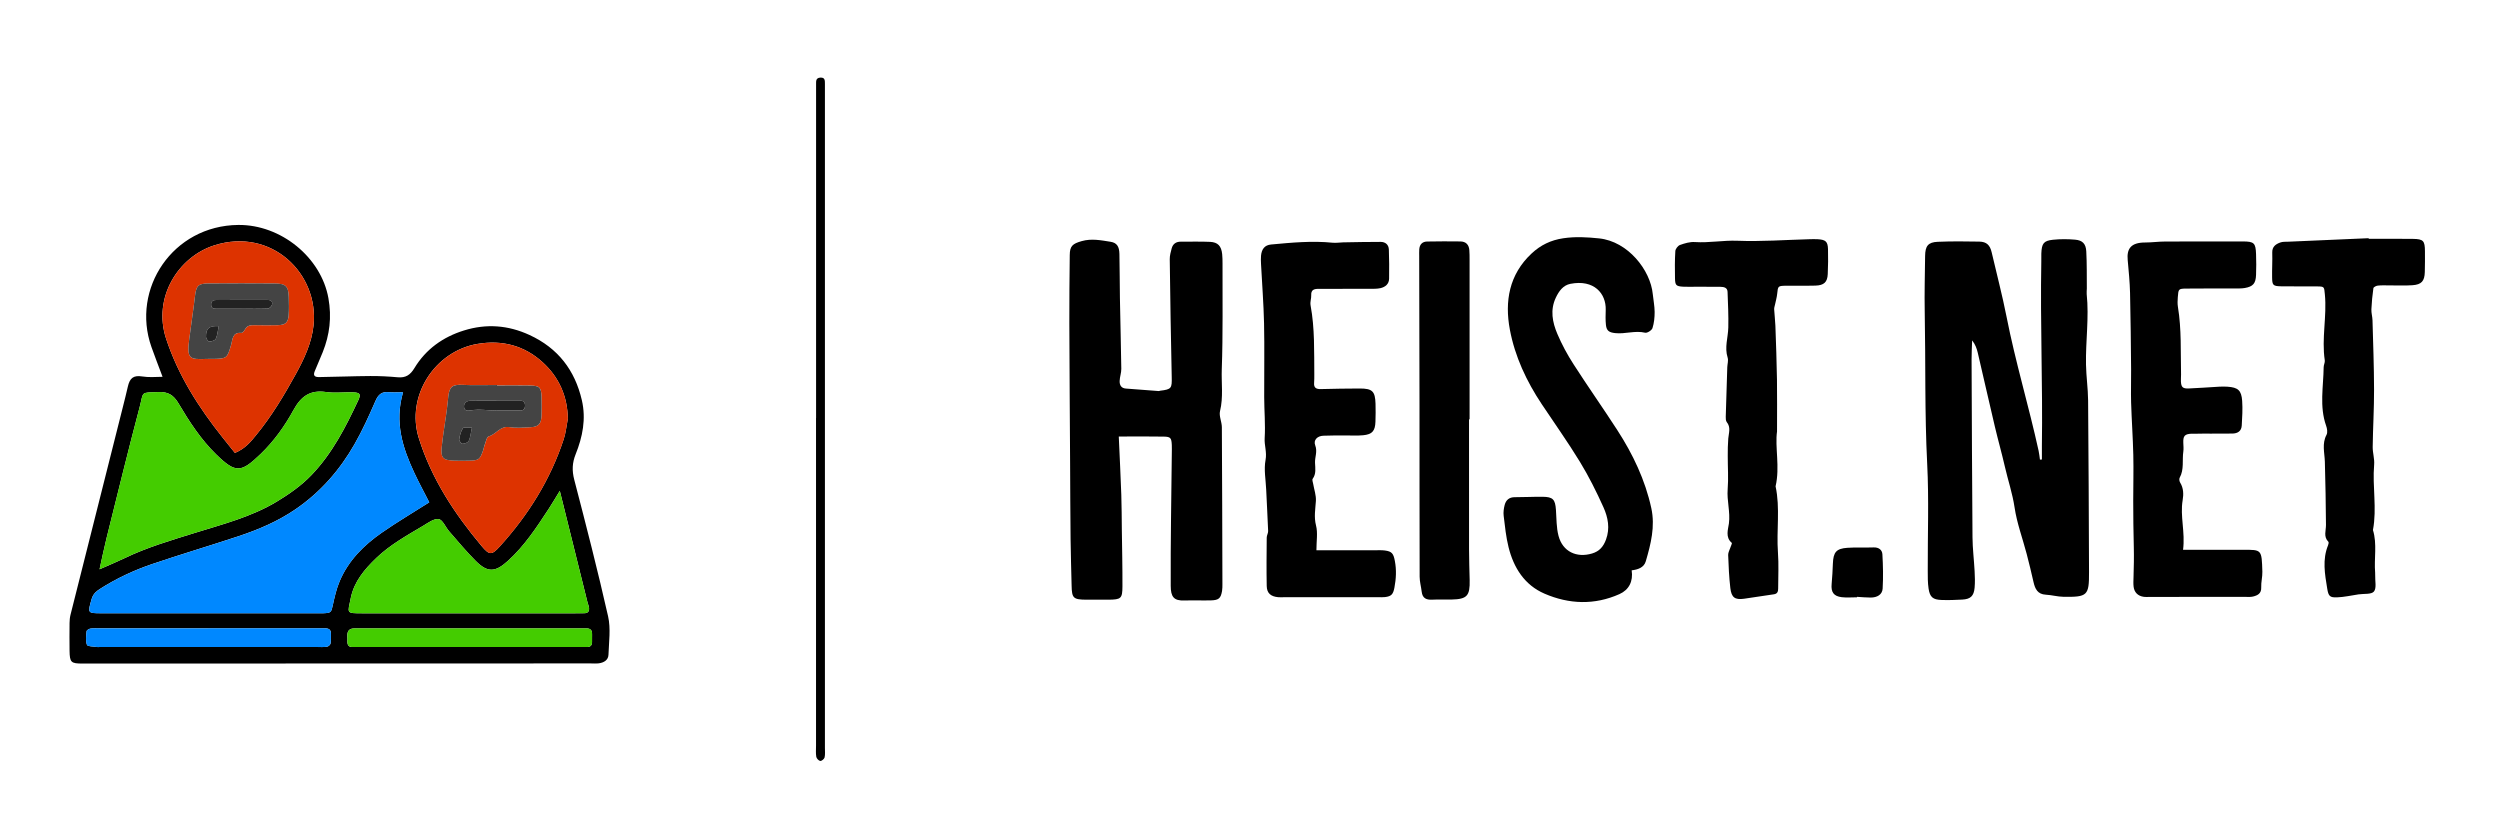
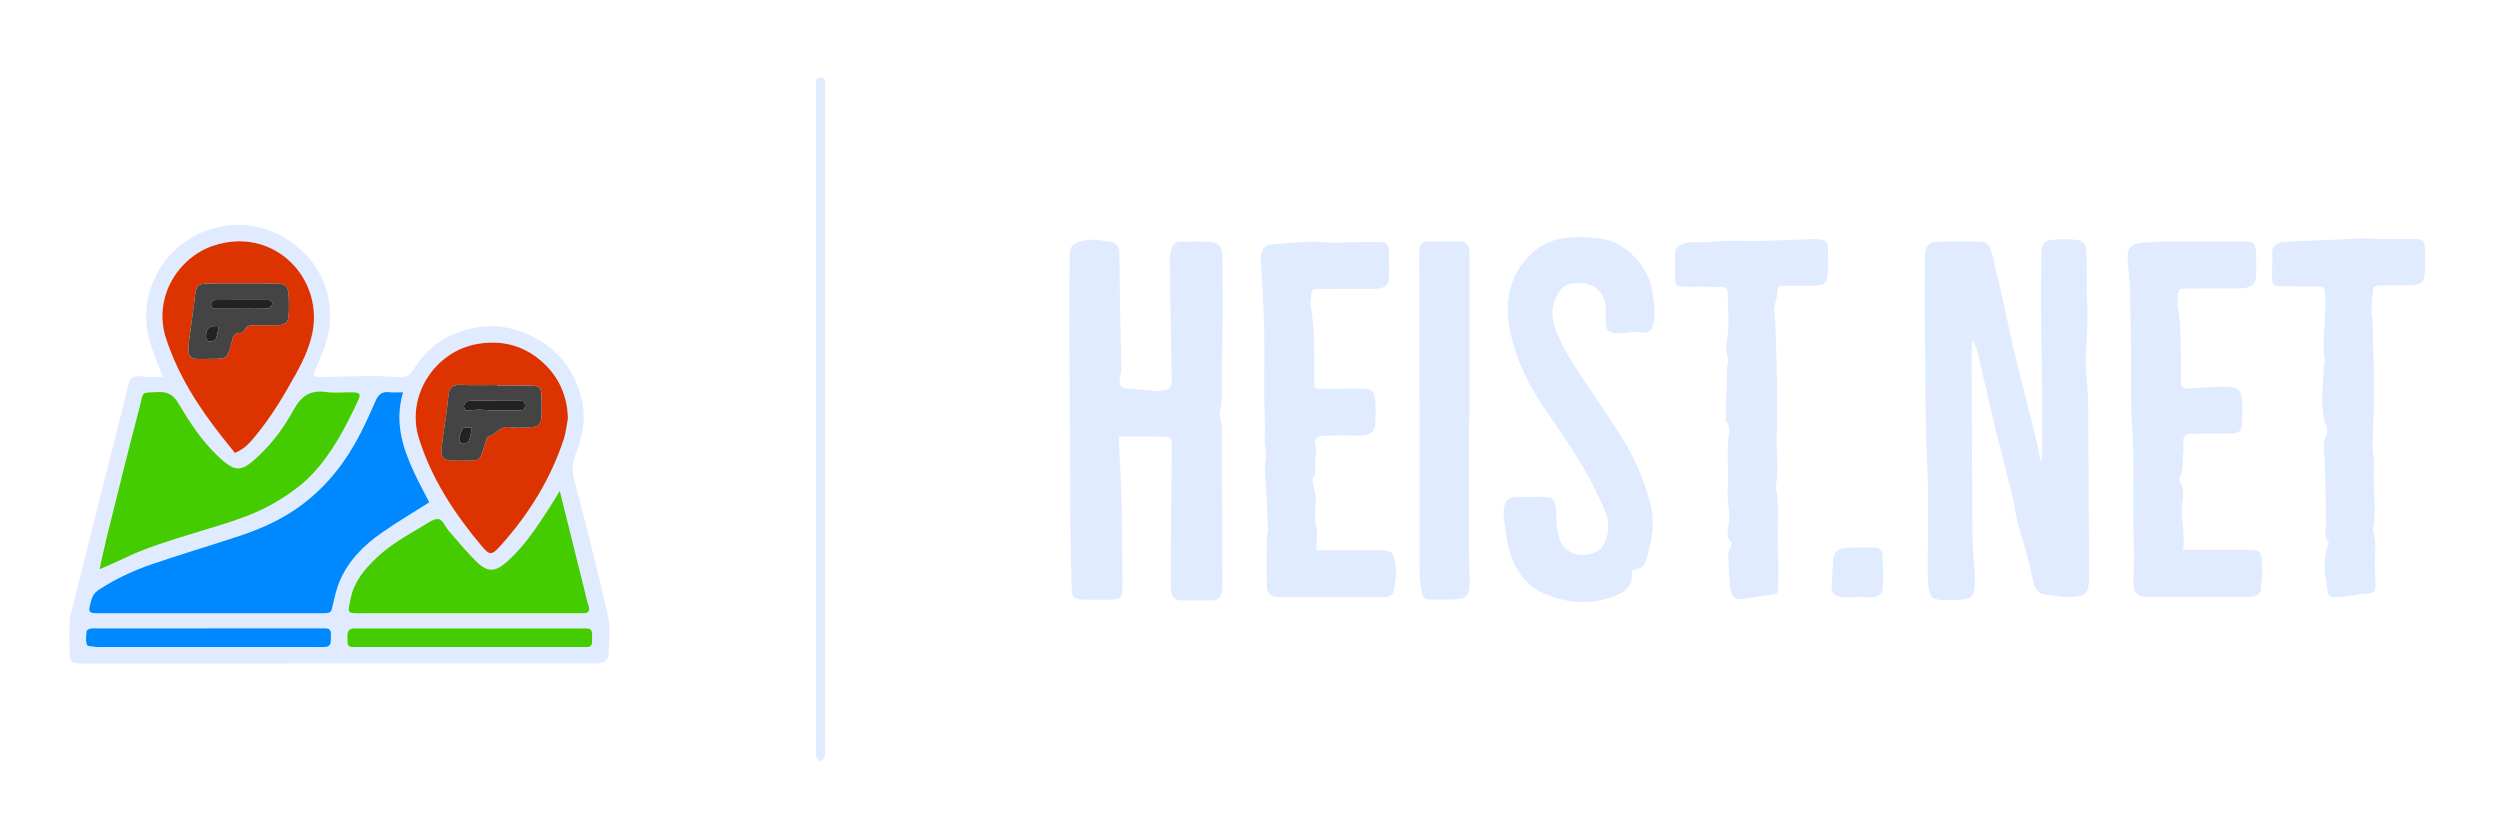
<svg xmlns="http://www.w3.org/2000/svg" id="Layer_1" data-name="Layer 1" viewBox="0 0 900 300">
  <defs>
    <style>
      .line {
        stroke-width: 0px;
-         fill: #000;
+         fill: rgb(225, 235, 255);
      }

      .water {
        fill: #08f;
      }

      .grass, .cls-2 {
        fill: #4c0;
      }

      .pin {
        fill: #d30;
      }

      .gun {
        fill: #222;
      }
      .gun-line {
        fill: #444;
      }
    </style>
  </defs>
  <path class="line" d="M58.53,135.67c-1.51-4.04-2.83-7.39-4.02-10.78-7.37-20.89,7.66-43.68,31.27-43.91,15.39-.15,29.84,11.71,32.45,26.37,1.22,6.87.46,13.14-2.04,19.41-.92,2.3-1.95,4.57-2.88,6.86-.6,1.47-.18,2.15,1.55,2.13,6.15-.08,12.29-.34,18.43-.38,3.3-.02,6.61.15,9.9.45,2.85.26,4.5-.82,6-3.3,4.11-6.81,10.29-11.21,17.83-13.55,8.04-2.5,15.88-1.94,23.61,1.63,10.25,4.73,16.33,12.66,18.84,23.48,1.56,6.72.27,13.21-2.24,19.45-1.24,3.08-1.35,5.9-.5,9.17,4.26,16.35,8.47,32.73,12.19,49.21.99,4.4.29,9.21.13,13.82-.07,1.88-1.63,2.81-3.42,3.06-.98.14-2,.04-3,.04-60.99.02-121.99.04-182.98.05-4.1,0-4.54-.43-4.61-4.59-.05-3.33-.03-6.67,0-10,.01-.99.1-2,.34-2.96,6.27-24.95,12.57-49.89,18.86-74.84.61-2.41,1.22-4.83,1.77-7.25.71-3.14,2.02-4.21,5.16-3.72,2.3.36,4.51.21,7.34.13ZM145.11,141.21c-2.16,0-3.65.13-5.1-.03-2.55-.27-3.82.82-4.84,3.16-2.31,5.3-4.7,10.61-7.57,15.62-5.33,9.33-12.3,17.28-21.24,23.39-6.33,4.33-13.32,7.31-20.55,9.71-10.34,3.43-20.79,6.52-31.1,10.02-6.58,2.24-12.87,5.2-18.76,8.95-1.44.92-2.48,1.9-2.99,3.71-1.42,4.97-1.49,5.03,3.52,5.03,26.13,0,52.26,0,78.38,0,.5,0,1,.02,1.5,0,2.87-.13,2.88-.3,3.47-3.02.63-2.89,1.3-5.82,2.45-8.53,3.13-7.4,8.65-12.92,15.11-17.42,5.55-3.87,11.4-7.31,17.14-10.97-1.83-3.59-3.72-7.06-5.39-10.63-4.19-8.99-7.2-18.19-4.04-29ZM35.83,204.95c3.58-1.59,6.31-2.7,8.96-3.98,8.08-3.91,16.65-6.41,25.17-9.07,10.23-3.19,20.68-5.82,29.98-11.5,4.41-2.69,8.61-5.65,12.17-9.35,7.48-7.78,12.33-17.26,16.85-26.91,1.06-2.27.67-2.83-2.05-2.9-3.16-.08-6.38.35-9.48-.1-5.73-.84-9.02,1.46-11.76,6.46-3.16,5.77-7.05,11.23-11.86,15.85-6.97,6.69-8.86,7.09-15.97.15-5.53-5.39-9.7-11.84-13.6-18.41-1.79-3.01-3.72-4.16-7.14-4.04-6.72.23-5.32-.29-6.83,5.43-4.14,15.64-7.97,31.37-11.89,47.07-.91,3.63-1.65,7.3-2.54,11.31ZM84.57,163.06c3.88-1.68,5.69-4.06,7.59-6.37,5.58-6.79,10.07-14.29,14.3-21.96,3.05-5.53,5.76-11.32,6.42-17.61,1.97-18.65-15.16-35.32-35.69-28.81-13.03,4.14-22.26,18.8-17.4,33.59,4.37,13.3,11.74,24.78,20.34,35.6,1.55,1.95,3.11,3.88,4.44,5.55ZM204.42,150.85c-.09-8.2-3.24-15.15-9.08-20.45-6.54-5.94-14.49-8.13-23.47-6.59-15.41,2.65-25.81,18.85-21.11,33.9,4.59,14.69,12.85,27.19,22.59,38.83,2.85,3.4,3.66,3.41,6.69.05,10.2-11.28,18.12-23.97,22.89-38.48.77-2.33.99-4.84,1.47-7.27ZM201.53,176.71c-1.58,2.57-2.74,4.56-3.99,6.48-4.36,6.67-8.73,13.34-14.71,18.75-4.57,4.13-7.27,4.28-11.55.02-3.39-3.38-6.45-7.09-9.6-10.7-1.3-1.49-2.31-4.15-3.75-4.37-1.71-.27-3.84,1.36-5.63,2.42-5.85,3.48-11.84,6.79-16.8,11.54-4.23,4.05-8.02,8.51-9.22,14.42-1.14,5.59-1.82,5.52,4.27,5.52,25.48-.01,50.95,0,76.43,0,1.17,0,2.33,0,3.5-.03,1.28-.05,1.73-.84,1.56-2-.09-.65-.38-1.26-.54-1.9-3.26-13.11-6.51-26.22-9.97-40.14ZM75.01,226.21c-12.98,0-25.95,0-38.93,0-1.16,0-2.34-.09-3.49.07-.53.07-1.39.6-1.42.98-.15,1.64-.4,3.43.14,4.89.23.62,2.32.55,3.57.77.32.06.66,0,1,0,26.12,0,52.24,0,78.36,0,1.16,0,2.35.08,3.48-.11.5-.08,1.19-.69,1.28-1.16.21-1.13.11-2.31.14-3.47.04-1.52-.81-2.02-2.2-1.98-1.16.03-2.33,0-3.49,0-12.81,0-25.62,0-38.43,0ZM168.78,232.93c12.98,0,25.95,0,38.93,0,1.16,0,2.33-.02,3.49,0,1.19.02,1.9-.47,1.93-1.71.02-1,0-2,.01-2.99.03-1.5-.77-2.06-2.18-2.01-.83.03-1.66,0-2.5,0-26.12,0-52.24,0-78.36,0-.83,0-1.66,0-2.5,0-1.92,0-2.67,1.02-2.55,2.85.04.66.02,1.33.01,2,0,1.19.53,1.86,1.78,1.86,1.16,0,2.33,0,3.49,0,12.81,0,25.62,0,38.43,0Z" />
  <path class="line" d="M735.08,165.44c0-1.63-.02-3.27,0-4.9.33-22.09-.62-44.18-.21-66.28.02-1-.02-2,.01-3,.14-3.61.82-4.59,4.19-4.95,2.64-.28,5.34-.26,7.98-.03,2.64.23,3.87,1.47,4.01,4.22.24,4.45.16,8.92.2,13.38,0,.67-.12,1.34-.05,2,.89,8.47-.41,16.92-.25,25.37.08,4.31.72,8.61.76,12.92.18,20.62.25,41.23.33,61.85.03,8.38-.54,8.95-9.18,8.83-2.13-.03-4.25-.65-6.38-.76-2.96-.16-3.86-2.09-4.42-4.53-.77-3.39-1.58-6.77-2.46-10.13-1.47-5.6-3.53-11.1-4.37-16.79-.75-5.02-2.36-9.74-3.48-14.62-1.11-4.84-2.47-9.62-3.61-14.45-2.09-8.86-4.09-17.74-6.16-26.6-.36-1.53-.9-3.01-2.02-4.43-.07,2.3-.21,4.6-.2,6.9.09,21.32.16,42.63.33,63.95.03,4.07.54,8.13.76,12.2.1,1.99.18,4.01,0,5.99-.27,2.99-1.47,4.11-4.42,4.27-2.49.14-4.99.23-7.48.14-3.12-.11-4.21-1.02-4.67-4.08-.32-2.13-.3-4.32-.3-6.48-.05-12.81.45-25.64-.2-38.42-.93-18.29-.54-36.58-.89-54.86-.13-6.65.07-13.31.14-19.97.04-3.63,1.06-4.98,4.55-5.13,4.99-.21,9.99-.17,14.98-.07,2.63.05,3.84,1.3,4.43,3.85,1.79,7.74,3.83,15.43,5.36,23.21,3.19,16.25,8,32.1,11.54,48.25.23,1.04.32,2.11.48,3.17.23-.01.47-.02.7-.03Z" />
  <path class="line" d="M402.76,157.17c.33,7.36.67,14.16.91,20.96.15,4.16.13,8.33.19,12.49.09,6.83.25,13.66.22,20.49-.02,4.38-.51,4.73-5.01,4.78-2.67.03-5.33.03-8,0-4.69-.04-5.2-.55-5.29-5.08-.12-5.55-.31-11.1-.37-16.65-.1-9.14-.12-18.28-.17-27.41-.1-16.82-.23-33.64-.28-50.46-.03-8.15.07-16.31.15-24.46.03-3.25.99-4.09,4.31-5.03,3.53-1,6.95-.3,10.38.24,2.25.35,3.13,1.68,3.19,4.34.12,5.33.09,10.66.18,15.98.15,8.47.39,16.94.5,25.41.02,1.45-.55,2.91-.6,4.37-.05,1.43.52,2.61,2.23,2.74,3.95.3,7.91.61,11.86.9.15.01.31-.1.48-.12,4.12-.49,4.27-.89,4.18-4.91-.32-14.14-.52-28.28-.71-42.42-.02-1.3.35-2.63.69-3.9.44-1.64,1.58-2.44,3.32-2.43,3.5.03,7-.09,10.49.07,2.83.13,4.06,1.49,4.37,4.39.12,1.16.13,2.33.13,3.49-.04,12.66.18,25.33-.27,37.97-.18,5,.6,10.06-.63,15.08-.43,1.77.65,3.85.66,5.8.11,18.82.15,37.64.2,56.46,0,.83,0,1.68-.13,2.49-.46,2.65-1.18,3.31-4.02,3.39-3.16.08-6.33-.07-9.49.04-3.87.14-4.95-1.31-4.97-5.27-.08-15.89.23-31.79.39-47.68.01-1,.04-2,0-3-.12-2.54-.41-3-2.85-3.05-5.14-.11-10.28-.03-16.22-.03Z" />
  <path class="line" d="M587.4,205.31c.6,3.99-.98,7.04-4.4,8.57-9,4.01-18.13,3.66-26.97-.16-7.19-3.1-11.11-9.32-12.95-16.73-.92-3.68-1.3-7.51-1.76-11.29-.15-1.28.03-2.66.36-3.91.46-1.75,1.61-2.81,3.61-2.8,3.33.01,6.66-.18,9.98-.15,3.8.03,4.61.93,4.87,4.72.22,3.13.14,6.37.93,9.36,1.5,5.66,6.48,8,12.07,6.34,2.66-.79,4.08-2.48,5.02-5.01,1.5-4.07.72-7.99-.91-11.62-2.52-5.59-5.27-11.11-8.46-16.34-4.32-7.09-9.16-13.87-13.76-20.79-5.49-8.24-9.67-17.16-11.48-26.84-1.91-10.19-.27-19.83,7.81-27.39,3.24-3.03,6.94-4.84,11.45-5.5,4.35-.64,8.53-.4,12.86.05,10.36,1.07,18.49,11.38,19.33,20.06.21,2.14.66,4.28.67,6.42.01,1.95-.19,3.98-.78,5.82-.25.79-1.88,1.83-2.63,1.66-3.65-.87-7.2.54-10.8.14-2.16-.24-3.09-.82-3.32-2.9-.2-1.81-.13-3.66-.08-5.49.16-5.86-4.2-11.01-12.72-9.35-2.62.51-4.14,2.64-5.24,4.97-2.11,4.44-1.23,8.87.54,13.04,1.61,3.8,3.6,7.48,5.84,10.95,5.12,7.97,10.59,15.72,15.73,23.67,5.63,8.7,10.06,17.97,12.27,28.16,1.42,6.56-.18,12.88-2,19.1-.67,2.31-2.9,2.99-5.08,3.25Z" />
  <path class="line" d="M473.87,198.09c7.59,0,14.4,0,21.22,0,1.16,0,2.34-.06,3.49.09,2.51.33,3.07,1.11,3.57,3.77.62,3.24.45,6.41-.16,9.61-.46,2.4-1.09,3.11-3.38,3.39-.82.1-1.66.04-2.49.04-11.32,0-22.64,0-33.96.01-.67,0-1.34.05-2-.01-2.67-.24-4.08-1.42-4.14-4.01-.12-5.81-.05-11.63,0-17.45,0-.78.53-1.57.51-2.35-.19-4.97-.48-9.93-.7-14.89-.16-3.58-.88-7.28-.23-10.71.53-2.81-.48-5.25-.32-7.84.3-4.95-.16-9.89-.17-14.83-.03-8.82.14-17.65-.05-26.47-.16-7.14-.72-14.26-1.09-21.39-.05-1-.09-2,0-2.99.22-2.37,1.31-3.83,3.62-4.04,7.36-.68,14.73-1.39,22.15-.64,1.26.13,2.55-.11,3.83-.13,4.49-.08,8.98-.18,13.46-.17,1.72,0,2.89,1,2.96,2.75.13,3.49.14,6.99.09,10.48-.03,1.95-1.38,3.02-3.1,3.42-1.28.29-2.65.23-3.97.24-6.16.03-12.32.04-18.48.02-1.58,0-2.58.46-2.49,2.25.07,1.25-.48,2.37-.22,3.77,1.52,8.21,1.25,16.54,1.33,24.84,0,1,.01,2-.07,2.99-.16,1.85.86,2.27,2.44,2.23,4.66-.1,9.32-.22,13.98-.21,4.57,0,5.55,1,5.69,5.5.06,2.16.05,4.32-.03,6.48-.11,3.3-1.17,4.54-4.43,4.85-2.15.21-4.32.05-6.49.07-2.62.02-5.24-.02-7.86.1-2.14.09-3.63,1.55-2.9,3.46.87,2.28-.16,4.22-.07,6.3.08,1.99.47,3.95-.85,5.76-.26.36.08,1.19.18,1.8.35,2.06,1.11,4.15.98,6.18-.19,2.96-.74,5.75.05,8.82.68,2.63.14,5.57.14,8.92Z" />
  <path class="line" d="M785.9,197.93c7.64,0,14.6.02,21.57,0,6.77-.02,6.74-.18,6.98,7.91.05,1.87-.49,3.76-.41,5.62.09,2.23-1.31,2.89-2.97,3.3-.95.23-1.99.11-2.98.11-11.32.01-22.64.01-33.96.02-.83,0-1.68.08-2.49-.05-2.01-.32-3.29-1.59-3.54-3.61-.14-1.15-.06-2.33-.03-3.49.11-3.6.19-7.18.1-10.79-.15-5.56-.2-11.15-.21-16.72,0-5.48.16-10.97.03-16.44-.15-6.29-.6-12.58-.79-18.87-.12-3.99.04-7.99,0-11.98-.09-9.15-.16-18.31-.38-27.46-.1-3.97-.49-7.93-.85-11.89-.37-4,1.12-6.29,6.27-6.29,2.43,0,4.82-.35,7.23-.35,9.32,0,18.63-.06,27.95-.03,4.07.01,4.62.57,4.76,4.56.09,2.49.1,5,0,7.49-.11,3.06-1.07,4.19-4.04,4.71-1.3.23-2.66.15-3.99.16-5.66.02-11.32-.01-16.98.05-2.91.03-2.94.1-3.16,3.11-.08,1.15-.15,2.34.04,3.47,1.33,8.08.95,16.23,1.13,24.36.02.83-.1,1.67-.05,2.5.11,2.05.65,2.6,2.8,2.52,3.65-.14,7.29-.44,10.93-.64,1-.06,2-.06,3,0,3.81.26,5.05,1.28,5.32,5.1.21,2.94.02,5.92-.15,8.87-.11,2-1.45,2.88-3.38,2.9-2.66.02-5.33.02-7.99.03-1.17,0-2.33-.07-3.49.01-1.95.13-4.62-.33-5.64.74-1.02,1.07-.24,3.74-.53,5.67-.47,3.14.35,6.46-1.32,9.46-.24.43-.11,1.29.18,1.75,1.24,1.99,1.25,4.25.9,6.3-.99,5.82.97,11.5.14,17.91Z" />
  <path class="line" d="M639.74,155.24c-.82,5.77,1.1,12.83-.53,19.84,1.7,7.87.27,15.86.85,23.79.32,4.3.09,8.65.08,12.98,0,1.05-.22,1.92-1.56,2.1-3.59.49-7.16,1.11-10.75,1.6-3.25.44-4.51-.43-4.91-3.85-.46-3.95-.63-7.93-.78-11.91-.03-.9.53-1.82.82-2.73.18-.56.65-1.48.48-1.63-2.41-2.03-1.31-4.85-1.03-6.99.54-4.18-.78-8.17-.45-12.29.32-3.97.02-7.98.03-11.97,0-2.12.01-4.24.19-6.34.18-2.01.98-4-.54-5.88-.36-.45-.39-1.27-.37-1.91.16-5.95.35-11.9.55-17.84.04-1.16.46-2.43.13-3.47-1.18-3.68.16-7.23.24-10.83.1-4.28-.11-8.56-.27-12.84-.06-1.53-1.28-1.79-2.51-1.81-2.83-.04-5.66-.03-8.49-.04-1.67,0-3.34.09-5-.01-2.51-.15-2.87-.51-2.92-2.98-.06-3.28-.09-6.57.12-9.84.05-.79.93-1.93,1.68-2.2,1.7-.61,3.58-1.17,5.34-1.05,5.13.34,10.17-.67,15.32-.47,8.61.34,17.27-.32,25.91-.55,1-.03,2-.05,3,0,2.85.17,3.63.83,3.71,3.56.09,2.99.04,5.99-.09,8.98-.13,2.92-1.35,4.07-4.44,4.16-3.5.1-7-.02-10.49.04-3.03.05-2.98.1-3.28,2.96-.13,1.29-.51,2.55-.77,3.82-.12.57-.34,1.14-.31,1.7.1,1.98.37,3.95.44,5.92.23,6.47.47,12.94.57,19.42.09,5.77.02,11.55.02,18.58Z" />
  <path class="line" d="M852.71,85.98c5.33,0,10.66-.06,15.99.02,3.72.06,4.25.68,4.28,4.44.02,2.5.02,5-.05,7.49-.09,3.26-1.16,4.52-4.46,4.75-2.82.2-5.66.05-8.49.06-1.33,0-2.68-.07-3.99.08-.57.06-1.51.54-1.57.93-.36,2.53-.61,5.08-.72,7.62-.05,1.3.36,2.61.4,3.93.23,8.31.54,16.62.56,24.93.02,6.89-.4,13.77-.49,20.66-.03,2.14.71,4.31.52,6.42-.68,7.83,1.06,15.7-.43,23.5,1.56,5.04.36,10.23.79,15.33.03.33.04.67.02,1-.08,1.99.56,4.56-.45,5.8-.9,1.11-3.61.75-5.52,1.03-2.6.38-5.18.99-7.79,1.08-2.55.09-3.07-.42-3.51-3.15-.85-5.21-1.81-10.45.31-15.62.16-.38.3-1.06.1-1.25-1.83-1.83-.84-3.99-.86-6.06-.07-7.59-.17-15.17-.4-22.76-.1-3.25-1.11-6.48.6-9.68.45-.83.22-2.26-.14-3.25-2.47-6.96-.97-14.07-.89-21.12,0-.81.52-1.66.4-2.43-1.2-7.93.81-15.84.03-23.76-.27-2.75-.14-2.83-2.8-2.86-4.33-.06-8.66.05-12.99-.04-2.86-.06-3.16-.39-3.2-3.18-.05-2.99.14-5.99.05-8.98-.06-2.11,1.25-3.01,2.85-3.6.9-.34,1.97-.26,2.97-.3,9.63-.43,19.25-.84,28.88-1.26,0,.07,0,.15.01.22Z" />
  <path class="line" d="M528.85,150.96c0,15.64-.01,31.29.01,46.93,0,3.65.14,7.31.22,10.96.14,5.65-.96,6.86-6.46,6.98-2.33.05-4.67-.07-6.99.05-2.16.12-3.55-.51-3.82-2.86-.21-1.8-.73-3.59-.74-5.38-.06-20.48-.03-40.96-.05-61.43-.02-17.97-.07-35.94-.11-53.92,0-.83-.03-1.66.02-2.49.11-1.77,1.09-2.82,2.84-2.85,3.99-.08,7.99-.08,11.98-.03,1.96.03,3.06,1.16,3.21,3.11.09,1.16.09,2.33.09,3.49,0,19.14,0,38.29,0,57.43-.07,0-.14,0-.2,0Z" />
  <path class="line" d="M293.79,150.5c0-38.82,0-77.65,0-116.47,0-1.17-.03-2.33,0-3.5.04-1.12-.25-2.46,1.5-2.59,1.82-.13,1.66,1.18,1.68,2.34.02.83,0,1.67,0,2.5,0,78.81,0,157.62,0,236.43,0,1.17.14,2.37-.12,3.48-.13.55-1.08,1.32-1.56,1.25-.56-.07-1.33-.9-1.43-1.5-.22-1.3-.09-2.65-.09-3.99,0-39.32,0-78.64,0-117.97Z" />
  <path class="line" d="M668.48,215.03c-1.82,0-3.66.17-5.45-.04-2.92-.35-3.91-1.83-3.64-4.73.23-2.46.35-4.93.45-7.4.16-4.07,1.21-5.37,5.22-5.65,3.13-.22,6.3-.02,9.44-.14,1.85-.07,3.06.88,3.16,2.45.24,4.12.33,8.27.09,12.38-.13,2.14-1.95,3.23-4.32,3.22-1.64,0-3.28-.16-4.92-.26,0,.05,0,.1-.01.15Z" />
  <path class="water" d="M145.11,141.21c-3.17,10.81-.16,20.01,4.04,29,1.67,3.57,3.56,7.04,5.39,10.63-5.74,3.65-11.59,7.1-17.14,10.97-6.46,4.5-11.98,10.02-15.11,17.42-1.15,2.71-1.82,5.64-2.45,8.53-.59,2.72-.6,2.9-3.47,3.02-.5.02-1,0-1.5,0-26.13,0-52.26,0-78.38,0-5.01,0-4.94-.06-3.52-5.03.51-1.8,1.55-2.79,2.99-3.71,5.89-3.75,12.19-6.71,18.76-8.95,10.31-3.51,20.76-6.6,31.1-10.02,7.23-2.4,14.21-5.38,20.55-9.71,8.94-6.11,15.91-14.06,21.24-23.39,2.87-5.01,5.26-10.32,7.57-15.62,1.02-2.34,2.29-3.43,4.84-3.16,1.45.15,2.94.03,5.1.03Z" />
  <path class="grass" d="M35.83,204.95c.9-4,1.64-7.68,2.54-11.31,3.91-15.7,7.75-31.43,11.89-47.07,1.51-5.72.11-5.2,6.83-5.43,3.42-.12,5.36,1.03,7.14,4.04,3.89,6.57,8.07,13.02,13.6,18.41,7.12,6.94,9,6.54,15.97-.15,4.81-4.62,8.7-10.08,11.86-15.85,2.74-5.01,6.03-7.3,11.76-6.46,3.1.45,6.32.02,9.48.1,2.71.07,3.11.63,2.05,2.9-4.52,9.65-9.38,19.13-16.85,26.91-3.56,3.71-7.77,6.66-12.17,9.35-9.3,5.68-19.75,8.31-29.98,11.5-8.53,2.66-17.1,5.16-25.17,9.07-2.65,1.28-5.38,2.4-8.96,3.98Z" />
  <path class="pin" d="M84.57,163.06c-1.33-1.66-2.89-3.6-4.44-5.55-8.6-10.83-15.97-22.31-20.34-35.6-4.86-14.79,4.37-29.45,17.4-33.59,20.52-6.52,37.65,10.15,35.69,28.81-.66,6.29-3.37,12.08-6.42,17.61-4.23,7.66-8.72,15.16-14.3,21.96-1.9,2.32-3.71,4.69-7.59,6.37ZM74.86,129.21c.67,0,1.33.01,2,0,4.86-.1,4.92-.25,6.35-5.09.54-1.84.36-4.57,3.66-4.27.42.04,1.06-.74,1.35-1.28.77-1.43,2-1.53,3.39-1.51,2.83.04,5.66.07,8.49,0,2.64-.07,3.61-.92,3.81-3.52.17-2.15.09-4.33.04-6.49-.11-4-1.02-4.96-5.07-4.99-7.99-.06-15.98-.05-23.96,0-3.65.02-4.3.87-4.75,4.76-.59,5.09-1.38,10.15-2.04,15.23-.95,7.34.18,7.38,6.23,7.17.17,0,.33,0,.5,0Z" />
  <path class="pin" d="M204.42,150.85c-.48,2.43-.7,4.93-1.47,7.27-4.78,14.51-12.7,27.19-22.89,38.48-3.04,3.36-3.84,3.35-6.69-.05-9.75-11.64-18.01-24.14-22.59-38.83-4.7-15.06,5.69-31.26,21.11-33.9,8.98-1.54,16.93.65,23.47,6.59,5.84,5.3,8.98,12.25,9.08,20.45ZM178.93,138.79c0-.06,0-.13,0-.19-4.15,0-8.31.16-12.45-.05-3.51-.17-4.69.6-5.08,4.15-.2,1.79-.36,3.58-.6,5.36-.58,4.25-1.32,8.49-1.76,12.76-.42,4.12.4,4.88,4.7,5.01,1.66.05,3.33.03,4.99,0,3.69-.06,4.05-.34,5.28-3.94.16-.47.19-.98.38-1.44.48-1.18.79-3.15,1.55-3.36,2.68-.73,4.13-3.87,7.45-3.33,2.43.39,4.98.17,7.47.05,3.04-.14,4.01-1.21,4.1-4.35.06-2.16.06-4.33,0-6.49-.1-3.5-.65-4.1-4.04-4.17-3.99-.08-7.99-.02-11.98-.02Z" />
  <path class="grass" d="M201.53,176.71c3.45,13.92,6.71,27.03,9.97,40.14.16.64.45,1.26.54,1.9.16,1.16-.28,1.95-1.56,2-1.16.04-2.33.03-3.5.03-25.48,0-50.95,0-76.43,0-6.08,0-5.41.07-4.27-5.52,1.2-5.9,4.99-10.37,9.22-14.42,4.97-4.75,10.95-8.06,16.8-11.54,1.79-1.07,3.91-2.69,5.63-2.42,1.44.22,2.45,2.88,3.75,4.37,3.16,3.61,6.21,7.33,9.6,10.7,4.27,4.26,6.98,4.11,11.55-.02,5.98-5.41,10.34-12.08,14.71-18.75,1.26-1.92,2.42-3.91,3.99-6.48Z" />
  <path class="water" d="M75.01,226.21c12.81,0,25.62,0,38.43,0,1.16,0,2.33.03,3.49,0,1.39-.04,2.24.46,2.2,1.98-.03,1.16.07,2.35-.14,3.47-.09.47-.78,1.07-1.28,1.16-1.14.19-2.32.11-3.48.11-26.12,0-52.24,0-78.36,0-.33,0-.67.05-1,0-1.25-.22-3.34-.16-3.57-.77-.54-1.46-.29-3.25-.14-4.89.03-.38.89-.91,1.42-.98,1.14-.16,2.32-.07,3.49-.07,12.98,0,25.95,0,38.93,0Z" />
  <path class="grass" d="M168.78,232.93c-12.81,0-25.62,0-38.43,0-1.16,0-2.33-.01-3.49,0-1.25,0-1.78-.66-1.78-1.86,0-.67.03-1.33-.01-2-.12-1.83.63-2.85,2.55-2.85.83,0,1.66,0,2.5,0,26.12,0,52.24,0,78.36,0,.83,0,1.66.03,2.5,0,1.41-.05,2.21.51,2.18,2.01-.02,1,0,2-.01,2.99-.03,1.25-.74,1.73-1.93,1.71-1.16-.02-2.33,0-3.49,0-12.98,0-25.95,0-38.93,0Z" />
  <path class="gun-line" d="M74.86,129.21c-.17,0-.33,0-.5,0-6.05.21-7.18.17-6.23-7.17.66-5.08,1.45-10.15,2.04-15.23.45-3.89,1.1-4.73,4.75-4.76,7.99-.05,15.98-.06,23.96,0,4.04.03,4.96.99,5.07,4.99.06,2.16.13,4.34-.04,6.49-.2,2.6-1.17,3.45-3.81,3.52-2.83.08-5.66.05-8.49,0-1.39-.02-2.62.08-3.39,1.51-.29.54-.93,1.32-1.35,1.28-3.3-.3-3.12,2.43-3.66,4.27-1.43,4.84-1.49,4.99-6.35,5.09-.67.01-1.33,0-2,0ZM86.98,111.15s0,0,0,0c3.14,0,6.28.07,9.41-.06.55-.02,1.37-.8,1.53-1.38.33-1.23-.49-1.73-1.69-1.73-3.47.01-6.94,0-10.4,0-2.64,0-5.28,0-7.93.02-1.11,0-1.93.39-1.89,1.7.04,1.4,1.03,1.46,2.06,1.46,2.97,0,5.94,0,8.91,0ZM78.74,117.42c-3.49-.18-4.63.82-4.57,3.9.01.59.77,1.65,1.16,1.65.82-.02,2.06-.4,2.35-1,.6-1.28.69-2.79,1.06-4.54Z" />
  <path class="gun-line" d="M178.93,138.79c3.99,0,7.99-.06,11.98.02,3.4.07,3.94.67,4.04,4.17.06,2.16.06,4.33,0,6.49-.09,3.14-1.05,4.21-4.1,4.35-2.49.12-5.04.34-7.47-.05-3.32-.54-4.78,2.61-7.45,3.33-.77.21-1.08,2.18-1.55,3.36-.18.46-.22.97-.38,1.44-1.22,3.6-1.58,3.87-5.28,3.94-1.66.03-3.33.05-4.99,0-4.3-.13-5.12-.89-4.7-5.01.44-4.27,1.18-8.5,1.76-12.76.24-1.78.4-3.58.6-5.36.39-3.55,1.57-4.32,5.08-4.15,4.14.2,8.3.05,12.45.05,0,.06,0,.13,0,.19ZM178.71,144.22h0c-2,0-4-.01-6,0-1.17,0-2.34-.04-3.5.05-1.33.11-2.25.85-2.16,2.24.09,1.38,1.3,1.44,2.27,1.26,3.29-.62,6.55.07,9.83.04,2.67-.03,5.33-.03,8,0,1.24.01,1.85-.55,1.86-1.76,0-1.19-.53-1.83-1.8-1.82-2.83.02-5.67,0-8.5,0ZM169.9,153.91c-1.49.08-2.95-.21-3.26.26-.75,1.15-1.13,2.62-1.34,4.01-.07.49.79,1.61,1.19,1.59.79-.03,1.98-.46,2.26-1.06.59-1.28.7-2.79,1.14-4.8Z" />
  <path class="gun" d="M86.98,111.15c-2.97,0-5.94,0-8.91,0-1.03,0-2.02-.06-2.06-1.46-.04-1.32.78-1.69,1.89-1.7,2.64-.02,5.28-.01,7.93-.02,3.47,0,6.94.01,10.4,0,1.2,0,2.02.49,1.69,1.73-.16.58-.98,1.36-1.53,1.38-3.13.13-6.27.06-9.41.06,0,0,0,0,0,0Z" />
  <path class="gun" d="M78.74,117.42c-.37,1.75-.46,3.27-1.06,4.54-.28.6-1.53.99-2.35,1-.39,0-1.15-1.06-1.16-1.65-.06-3.08,1.09-4.08,4.57-3.9Z" />
  <path class="gun" d="M178.71,144.22c2.83,0,5.67.02,8.5,0,1.27-.01,1.81.63,1.8,1.82-.01,1.21-.62,1.78-1.86,1.76-2.67-.03-5.33-.03-8,0-3.27.04-6.54-.65-9.83-.04-.97.18-2.18.12-2.27-1.26-.09-1.39.83-2.13,2.16-2.24,1.16-.09,2.33-.05,3.5-.05,2,0,4,0,6,0h0Z" />
  <path class="gun" d="M169.9,153.91c-.44,2.01-.55,3.51-1.14,4.8-.28.61-1.47,1.03-2.26,1.06-.4.01-1.26-1.1-1.19-1.59.21-1.39.58-2.86,1.34-4.01.31-.47,1.77-.17,3.26-.26Z" />
</svg>
